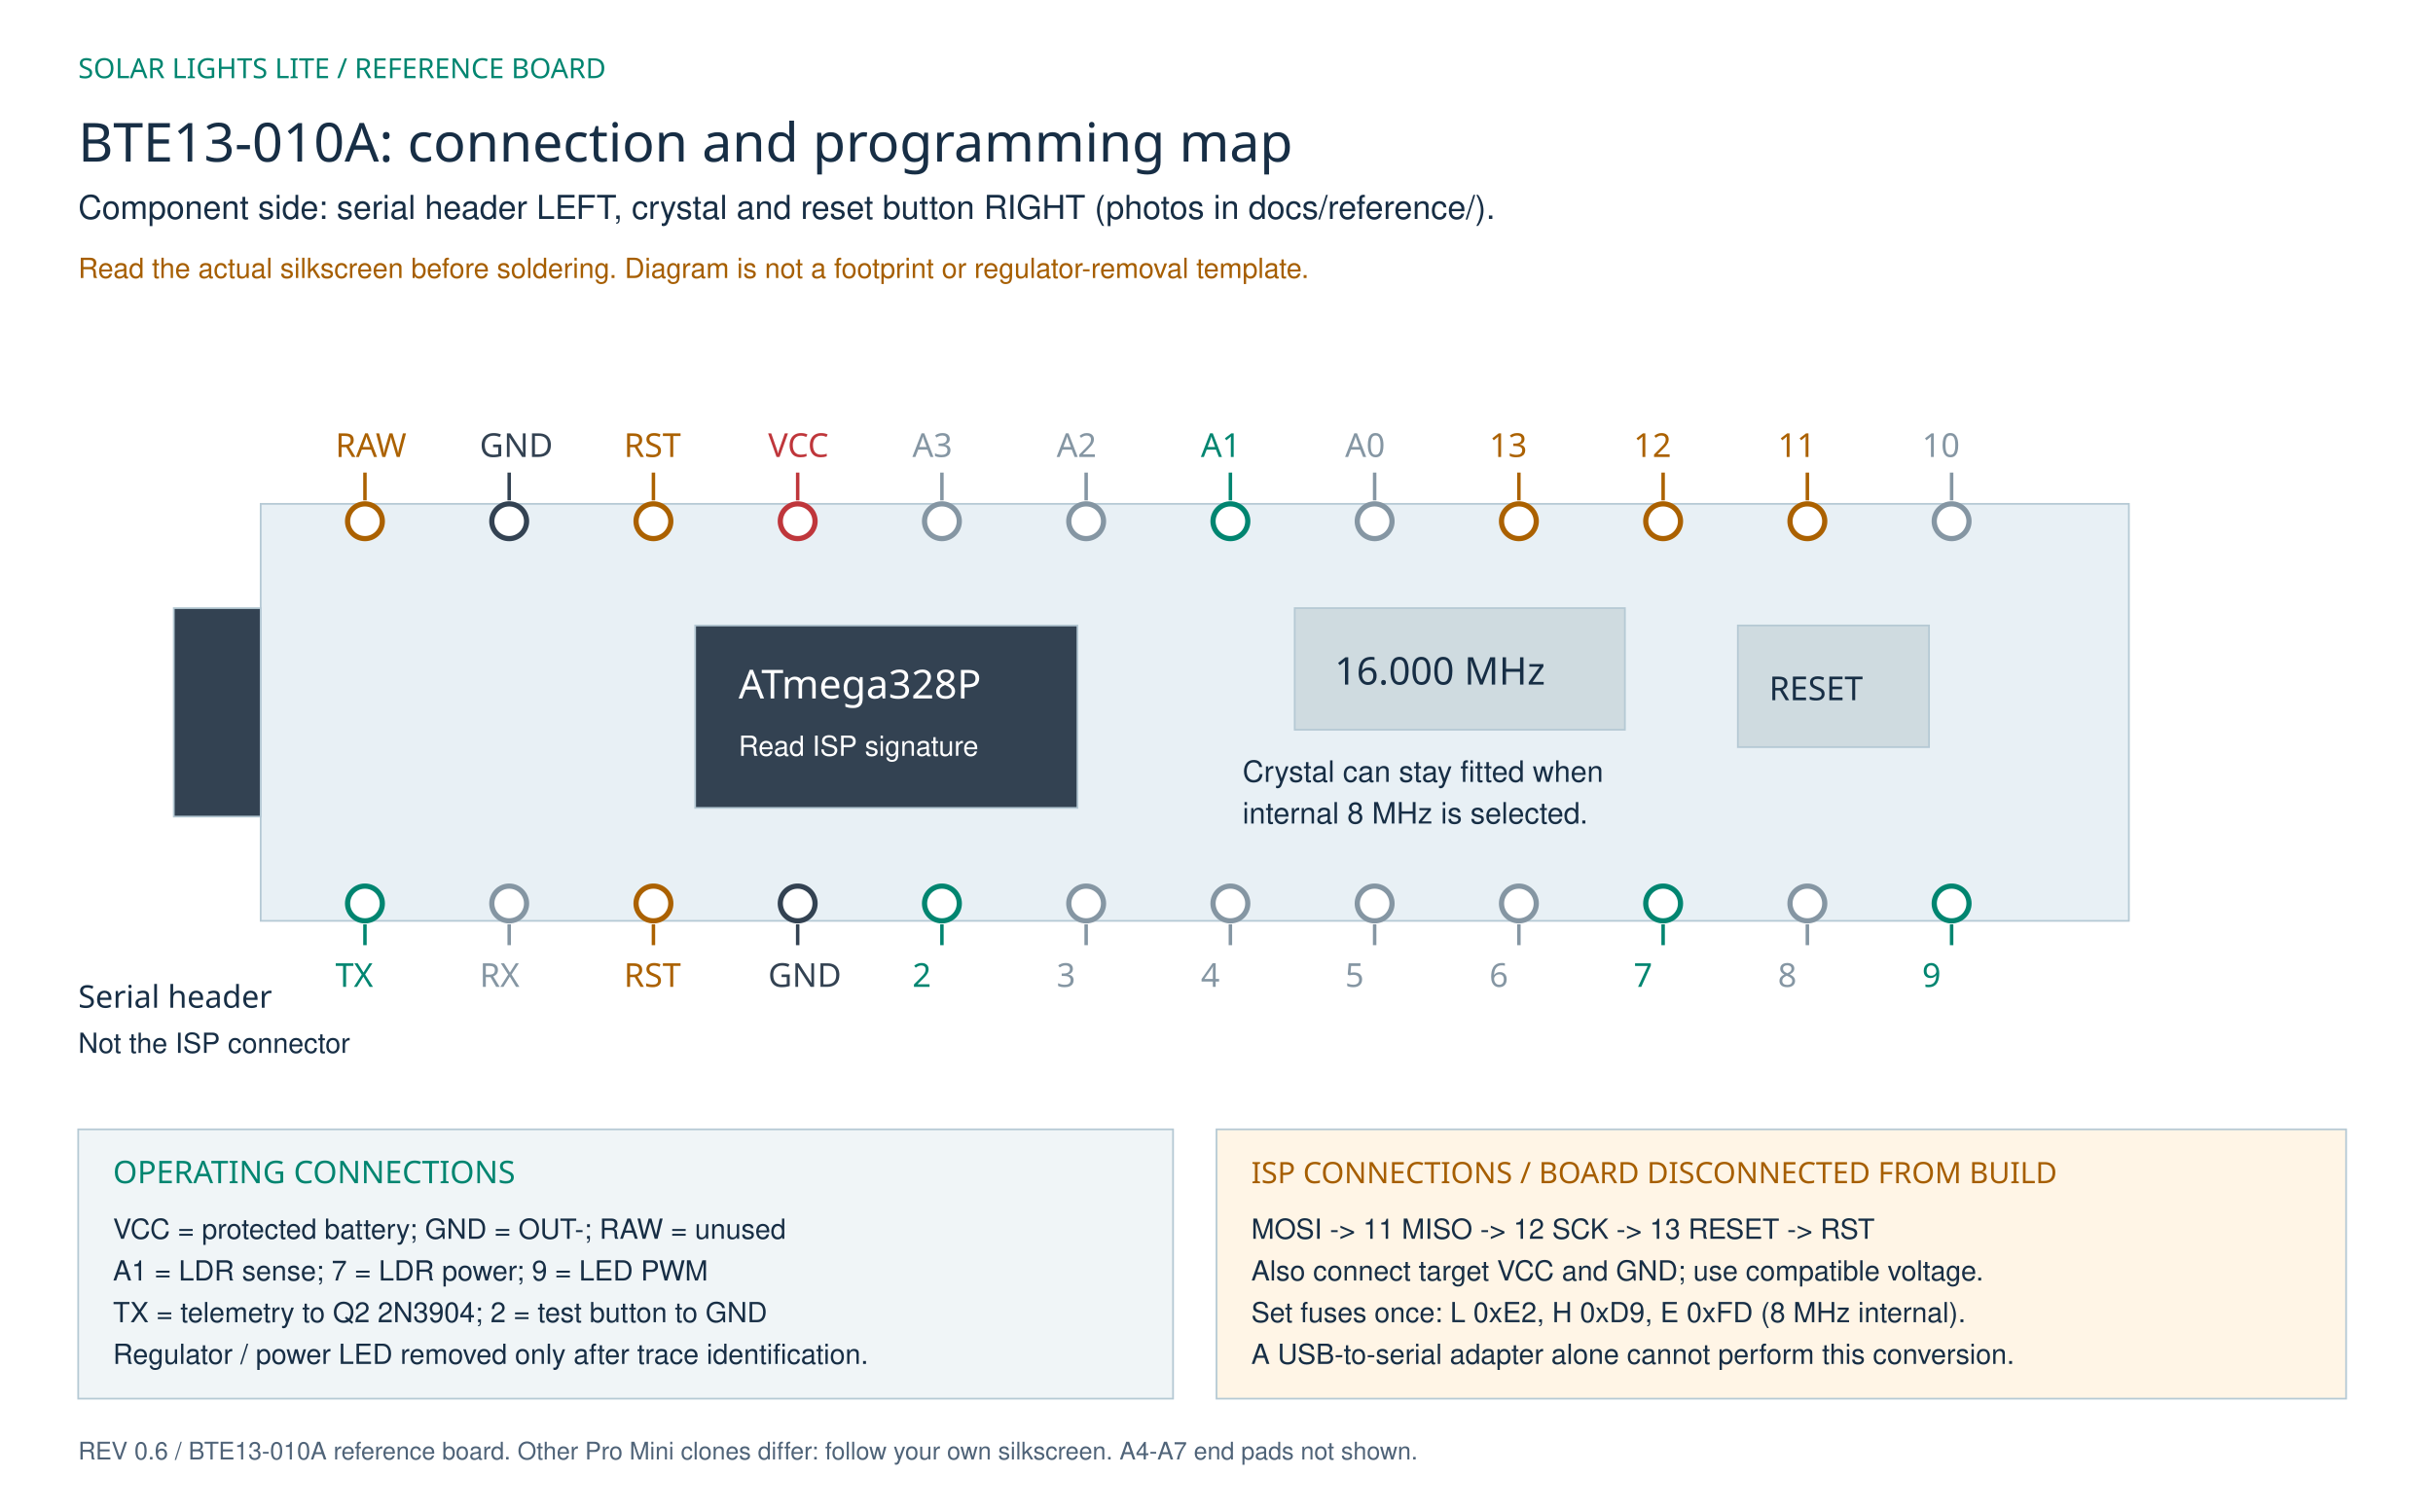
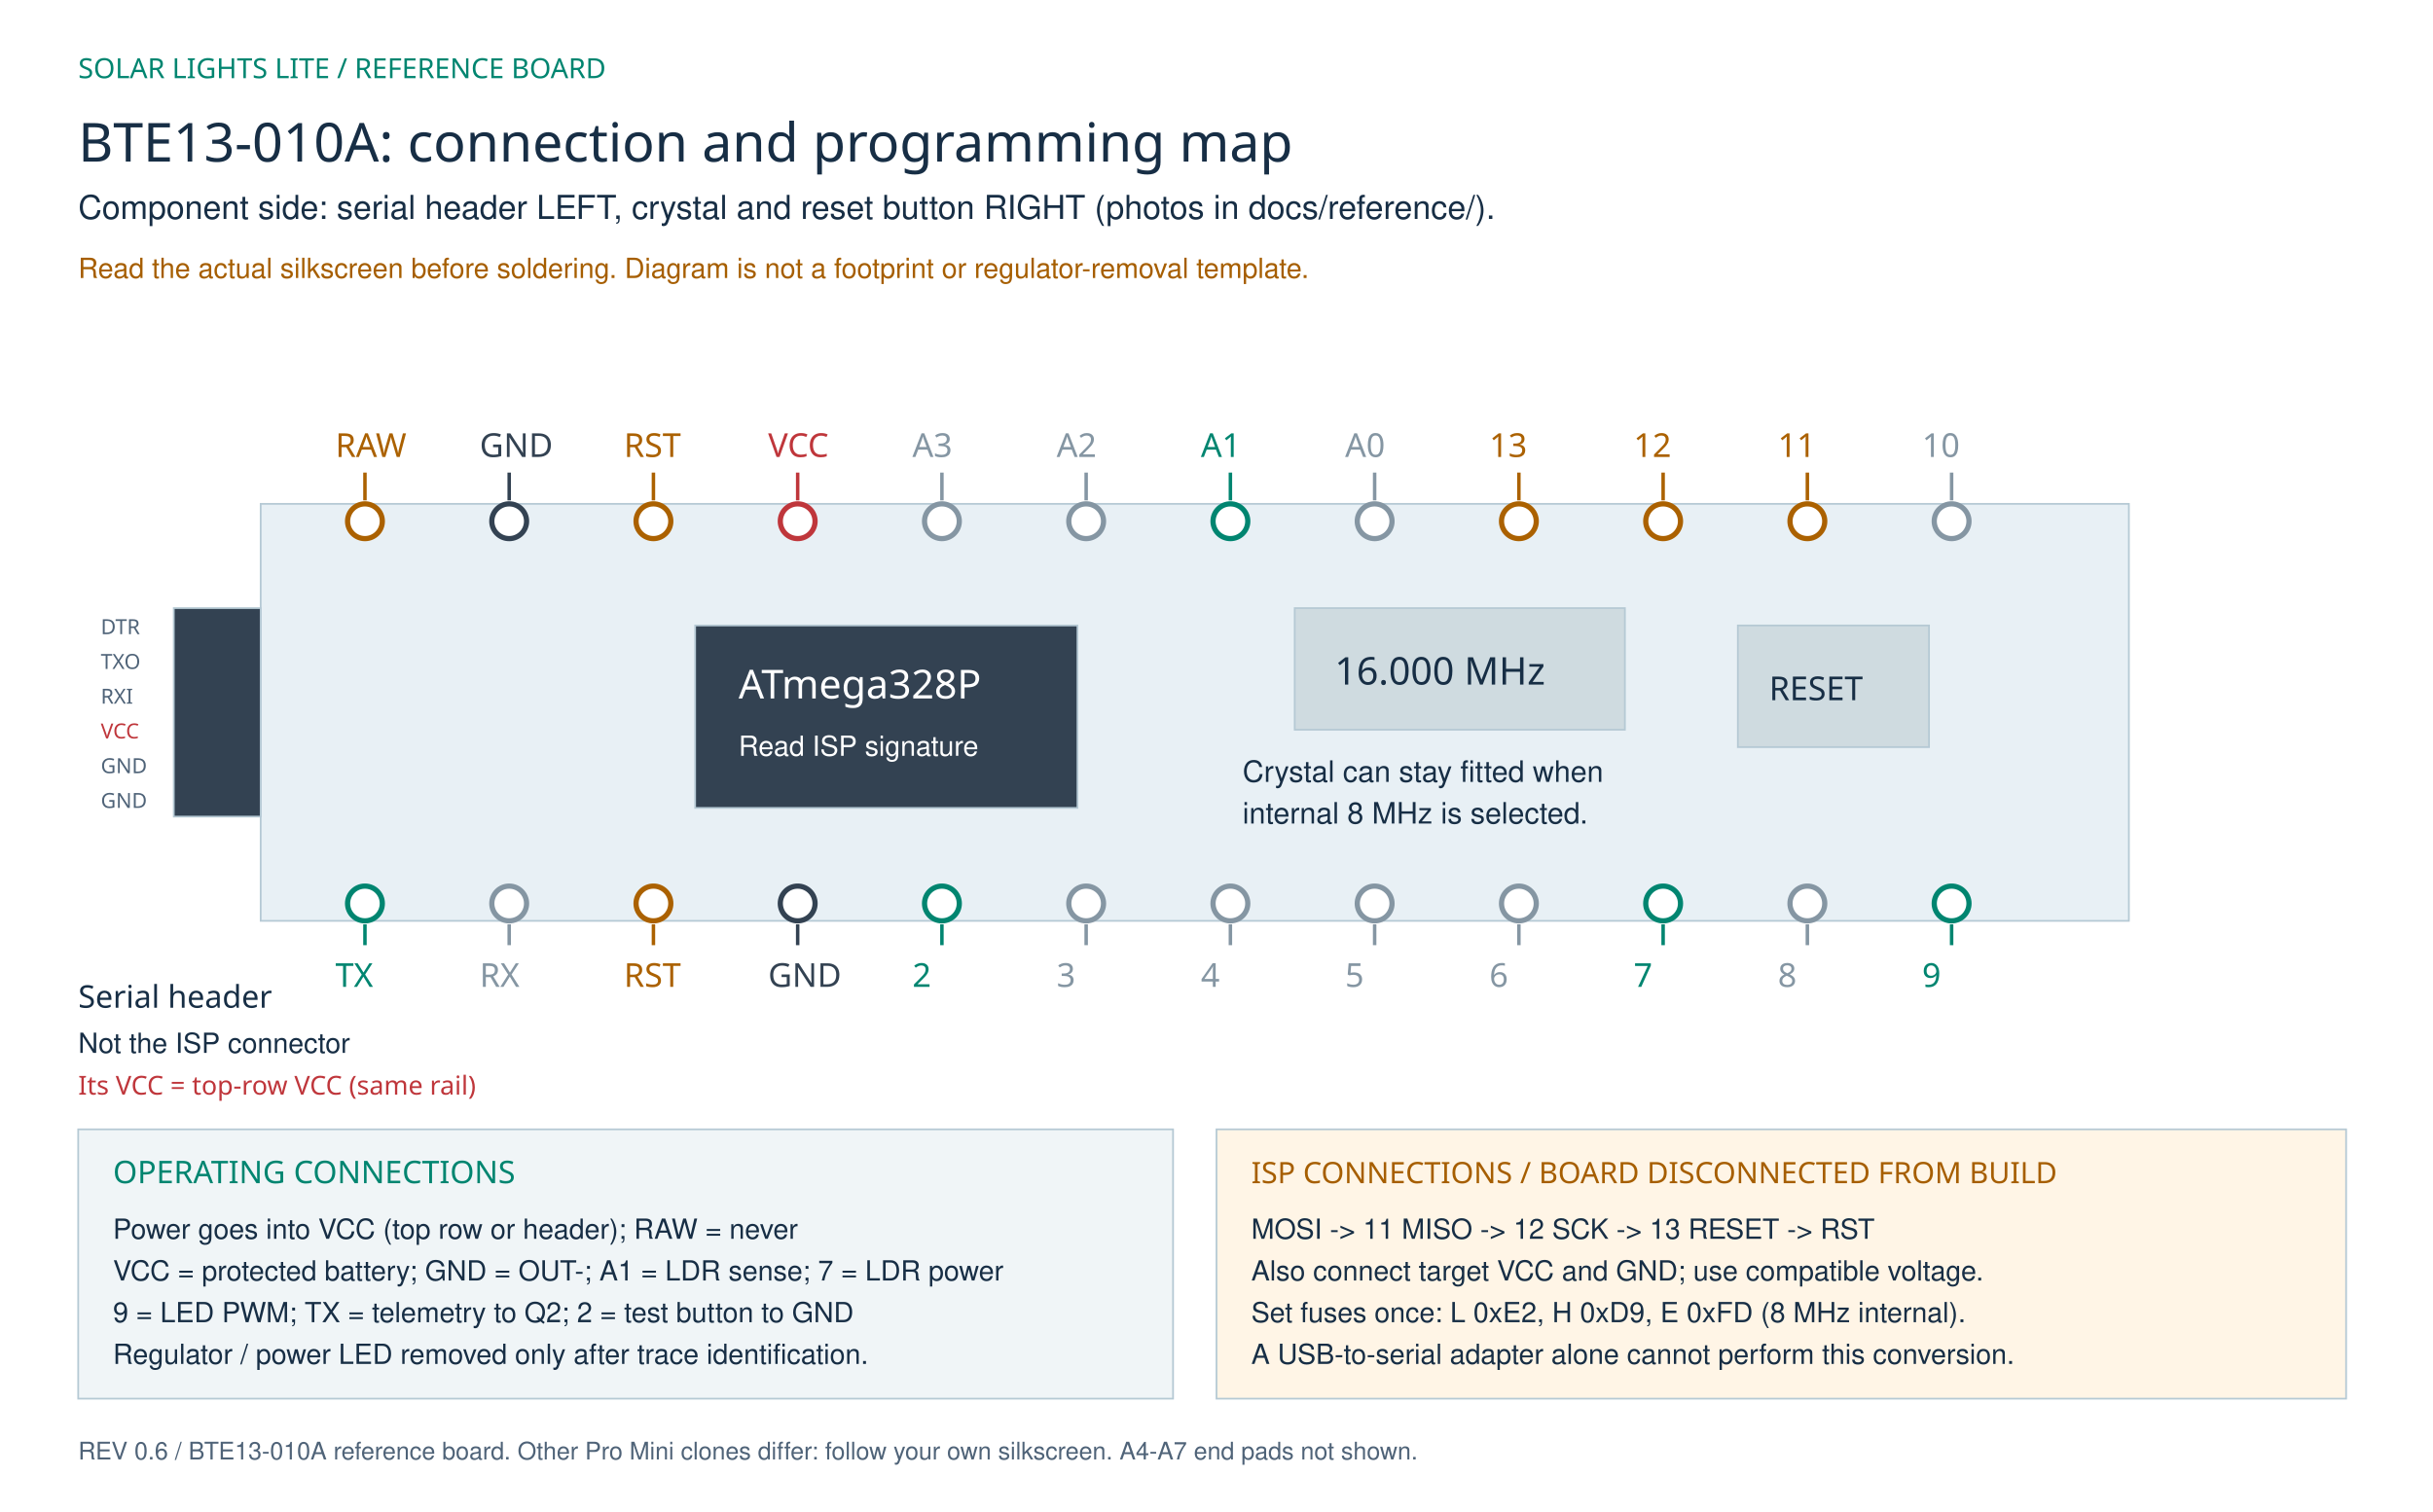
<svg xmlns="http://www.w3.org/2000/svg" width="1400" height="870" preserveAspectRatio="xMinYMin meet" viewBox="0 0 1400 870" version="1.0" fill-rule="evenodd">
  <clipPath id="clip">
    <rect x="0" y="0" width="1400" height="870" />
  </clipPath>
  <g id="group" transform="scale(1,-1) translate(0,-870)" style="clip-path: url(#clip)">
    <g transform="">
      <rect x="0" y="0" width="1400" height="870" rx="10" ry="0" style="stroke: rgb(100%,100%,100%); stroke-linecap: butt; stroke-width: 1; fill: rgb(100%,100%,100%); fill-rule: evenodd;" />
      <text x="45" y="825" style="font-family: Helvetica-Bold; font-size: 16px;fill: rgb(0%,52%,44%); stroke:none;" transform="translate(0,1650) scale(1,-1)">SOLAR LIGHTS LITE / REFERENCE BOARD</text>
      <text x="45" y="777" style="font-family: Helvetica-Bold; font-size: 31px;fill: rgb(9%,18%,27%); stroke:none;" transform="translate(0,1554) scale(1,-1)">BTE13-010A: connection and programming map</text>
      <text x="45" y="744" style="font-family: Helvetica; font-size: 19px;fill: rgb(9%,18%,27%); stroke:none;" transform="translate(0,1488) scale(1,-1)">Component side: serial header LEFT, crystal and reset button RIGHT (photos in docs/reference/).</text>
      <text x="45" y="710" style="font-family: Helvetica; font-size: 16px;fill: rgb(65%,37%,0%); stroke:none;" transform="translate(0,1420) scale(1,-1)">Read the actual silkscreen before soldering. Diagram is not a footprint or regulator-removal template.</text>
      <rect x="150" y="340" width="1075" height="240" rx="10" ry="0" style="stroke: rgb(71%,79%,83%); stroke-linecap: butt; stroke-width: 1; fill: rgb(91%,94%,96%); fill-rule: evenodd;" />
      <rect x="100" y="400" width="50" height="120" rx="10" ry="0" style="stroke: rgb(71%,79%,83%); stroke-linecap: butt; stroke-width: 1; fill: rgb(20%,26%,32%); fill-rule: evenodd;" />
      <text x="45" y="290" style="font-family: Helvetica-Bold; font-size: 18px;fill: rgb(9%,18%,27%); stroke:none;" transform="translate(0,580) scale(1,-1)">Serial header</text>
      <text x="45" y="264" style="font-family: Helvetica; font-size: 16px;fill: rgb(9%,18%,27%); stroke:none;" transform="translate(0,528) scale(1,-1)">Not the ISP connector</text>
+       <text x="45" y="240" style="font-family: Helvetica-Bold; font-size: 15px;fill: rgb(75%,21%,23%); stroke:none;" transform="translate(0,480) scale(1,-1)">Its VCC = top-row VCC (same rail)</text>
+       <text x="58" y="505" style="font-family: Helvetica-Bold; font-size: 12px;fill: rgb(31%,39%,47%); stroke:none;" transform="translate(0,1010) scale(1,-1)">DTR</text>
+       <text x="58" y="485" style="font-family: Helvetica-Bold; font-size: 12px;fill: rgb(31%,39%,47%); stroke:none;" transform="translate(0,970) scale(1,-1)">TXO</text>
+       <text x="58" y="465" style="font-family: Helvetica-Bold; font-size: 12px;fill: rgb(31%,39%,47%); stroke:none;" transform="translate(0,930) scale(1,-1)">RXI</text>
+       <text x="58" y="445" style="font-family: Helvetica-Bold; font-size: 12px;fill: rgb(75%,21%,23%); stroke:none;" transform="translate(0,890) scale(1,-1)">VCC</text>
+       <text x="58" y="425" style="font-family: Helvetica-Bold; font-size: 12px;fill: rgb(31%,39%,47%); stroke:none;" transform="translate(0,850) scale(1,-1)">GND</text>
+       <text x="58" y="405" style="font-family: Helvetica-Bold; font-size: 12px;fill: rgb(31%,39%,47%); stroke:none;" transform="translate(0,810) scale(1,-1)">GND</text>
      <rect x="400" y="405" width="220" height="105" rx="10" ry="0" style="stroke: rgb(71%,79%,83%); stroke-linecap: butt; stroke-width: 1; fill: rgb(20%,26%,32%); fill-rule: evenodd;" />
      <text x="425" y="468" style="font-family: Helvetica-Bold; font-size: 23px;fill: rgb(100%,100%,100%); stroke:none;" transform="translate(0,936) scale(1,-1)">ATmega328P</text>
      <text x="425" y="435" style="font-family: Helvetica; font-size: 16px;fill: rgb(100%,100%,100%); stroke:none;" transform="translate(0,870) scale(1,-1)">Read ISP signature</text>
      <rect x="745" y="450" width="190" height="70" rx="10" ry="0" style="stroke: rgb(71%,79%,83%); stroke-linecap: butt; stroke-width: 1; fill: rgb(81%,86%,88%); fill-rule: evenodd;" />
      <text x="768" y="476" style="font-family: Helvetica-Bold; font-size: 22px;fill: rgb(9%,18%,27%); stroke:none;" transform="translate(0,952) scale(1,-1)">16.000 MHz</text>
      <text x="715" y="420" style="font-family: Helvetica; font-size: 17px;fill: rgb(9%,18%,27%); stroke:none;" transform="translate(0,840) scale(1,-1)">Crystal can stay fitted when</text>
      <text x="715" y="396" style="font-family: Helvetica; font-size: 17px;fill: rgb(9%,18%,27%); stroke:none;" transform="translate(0,792) scale(1,-1)">internal 8 MHz is selected.</text>
      <rect x="1000" y="440" width="110" height="70" rx="10" ry="0" style="stroke: rgb(71%,79%,83%); stroke-linecap: butt; stroke-width: 1; fill: rgb(81%,86%,88%); fill-rule: evenodd;" />
      <text x="1018" y="467" style="font-family: Helvetica-Bold; font-size: 19px;fill: rgb(9%,18%,27%); stroke:none;" transform="translate(0,934) scale(1,-1)">RESET</text>
      <circle cx="210" cy="570" r="10" style="stroke: rgb(67%,38%,0%); stroke-linecap: butt; stroke-width: 3; fill: rgb(100%,100%,100%); fill-rule: evenodd;" />
      <text x="193" y="607" style="font-family: Helvetica-Bold; font-size: 19px;fill: rgb(67%,38%,0%); stroke:none;" transform="translate(0,1214) scale(1,-1)">RAW</text>
      <path d="M 210,582 L 210,598 Z" style="stroke: rgb(67%,38%,0%); stroke-linecap: butt; stroke-width: 2;" />
      <circle cx="293" cy="570" r="10" style="stroke: rgb(20%,26%,32%); stroke-linecap: butt; stroke-width: 3; fill: rgb(100%,100%,100%); fill-rule: evenodd;" />
      <text x="276" y="607" style="font-family: Helvetica-Bold; font-size: 19px;fill: rgb(20%,26%,32%); stroke:none;" transform="translate(0,1214) scale(1,-1)">GND</text>
      <path d="M 293,582 L 293,598 Z" style="stroke: rgb(20%,26%,32%); stroke-linecap: butt; stroke-width: 2;" />
      <circle cx="376" cy="570" r="10" style="stroke: rgb(67%,38%,0%); stroke-linecap: butt; stroke-width: 3; fill: rgb(100%,100%,100%); fill-rule: evenodd;" />
      <text x="359" y="607" style="font-family: Helvetica-Bold; font-size: 19px;fill: rgb(67%,38%,0%); stroke:none;" transform="translate(0,1214) scale(1,-1)">RST</text>
      <path d="M 376,582 L 376,598 Z" style="stroke: rgb(67%,38%,0%); stroke-linecap: butt; stroke-width: 2;" />
      <circle cx="459" cy="570" r="10" style="stroke: rgb(75%,21%,23%); stroke-linecap: butt; stroke-width: 3; fill: rgb(100%,100%,100%); fill-rule: evenodd;" />
      <text x="442" y="607" style="font-family: Helvetica-Bold; font-size: 19px;fill: rgb(75%,21%,23%); stroke:none;" transform="translate(0,1214) scale(1,-1)">VCC</text>
      <path d="M 459,582 L 459,598 Z" style="stroke: rgb(75%,21%,23%); stroke-linecap: butt; stroke-width: 2;" />
      <circle cx="542" cy="570" r="10" style="stroke: rgb(52%,59%,64%); stroke-linecap: butt; stroke-width: 3; fill: rgb(100%,100%,100%); fill-rule: evenodd;" />
      <text x="525" y="607" style="font-family: Helvetica-Bold; font-size: 19px;fill: rgb(52%,59%,64%); stroke:none;" transform="translate(0,1214) scale(1,-1)">A3</text>
      <path d="M 542,582 L 542,598 Z" style="stroke: rgb(52%,59%,64%); stroke-linecap: butt; stroke-width: 2;" />
      <circle cx="625" cy="570" r="10" style="stroke: rgb(52%,59%,64%); stroke-linecap: butt; stroke-width: 3; fill: rgb(100%,100%,100%); fill-rule: evenodd;" />
      <text x="608" y="607" style="font-family: Helvetica-Bold; font-size: 19px;fill: rgb(52%,59%,64%); stroke:none;" transform="translate(0,1214) scale(1,-1)">A2</text>
      <path d="M 625,582 L 625,598 Z" style="stroke: rgb(52%,59%,64%); stroke-linecap: butt; stroke-width: 2;" />
      <circle cx="708" cy="570" r="10" style="stroke: rgb(0%,52%,44%); stroke-linecap: butt; stroke-width: 3; fill: rgb(100%,100%,100%); fill-rule: evenodd;" />
      <text x="691" y="607" style="font-family: Helvetica-Bold; font-size: 19px;fill: rgb(0%,52%,44%); stroke:none;" transform="translate(0,1214) scale(1,-1)">A1</text>
      <path d="M 708,582 L 708,598 Z" style="stroke: rgb(0%,52%,44%); stroke-linecap: butt; stroke-width: 2;" />
      <circle cx="791" cy="570" r="10" style="stroke: rgb(52%,59%,64%); stroke-linecap: butt; stroke-width: 3; fill: rgb(100%,100%,100%); fill-rule: evenodd;" />
      <text x="774" y="607" style="font-family: Helvetica-Bold; font-size: 19px;fill: rgb(52%,59%,64%); stroke:none;" transform="translate(0,1214) scale(1,-1)">A0</text>
      <path d="M 791,582 L 791,598 Z" style="stroke: rgb(52%,59%,64%); stroke-linecap: butt; stroke-width: 2;" />
      <circle cx="874" cy="570" r="10" style="stroke: rgb(67%,38%,0%); stroke-linecap: butt; stroke-width: 3; fill: rgb(100%,100%,100%); fill-rule: evenodd;" />
      <text x="857" y="607" style="font-family: Helvetica-Bold; font-size: 19px;fill: rgb(67%,38%,0%); stroke:none;" transform="translate(0,1214) scale(1,-1)">13</text>
      <path d="M 874,582 L 874,598 Z" style="stroke: rgb(67%,38%,0%); stroke-linecap: butt; stroke-width: 2;" />
      <circle cx="957" cy="570" r="10" style="stroke: rgb(67%,38%,0%); stroke-linecap: butt; stroke-width: 3; fill: rgb(100%,100%,100%); fill-rule: evenodd;" />
      <text x="940" y="607" style="font-family: Helvetica-Bold; font-size: 19px;fill: rgb(67%,38%,0%); stroke:none;" transform="translate(0,1214) scale(1,-1)">12</text>
      <path d="M 957,582 L 957,598 Z" style="stroke: rgb(67%,38%,0%); stroke-linecap: butt; stroke-width: 2;" />
      <circle cx="1040" cy="570" r="10" style="stroke: rgb(67%,38%,0%); stroke-linecap: butt; stroke-width: 3; fill: rgb(100%,100%,100%); fill-rule: evenodd;" />
      <text x="1023" y="607" style="font-family: Helvetica-Bold; font-size: 19px;fill: rgb(67%,38%,0%); stroke:none;" transform="translate(0,1214) scale(1,-1)">11</text>
      <path d="M 1040,582 L 1040,598 Z" style="stroke: rgb(67%,38%,0%); stroke-linecap: butt; stroke-width: 2;" />
      <circle cx="1123" cy="570" r="10" style="stroke: rgb(52%,59%,64%); stroke-linecap: butt; stroke-width: 3; fill: rgb(100%,100%,100%); fill-rule: evenodd;" />
      <text x="1106" y="607" style="font-family: Helvetica-Bold; font-size: 19px;fill: rgb(52%,59%,64%); stroke:none;" transform="translate(0,1214) scale(1,-1)">10</text>
      <path d="M 1123,582 L 1123,598 Z" style="stroke: rgb(52%,59%,64%); stroke-linecap: butt; stroke-width: 2;" />
      <circle cx="210" cy="350" r="10" style="stroke: rgb(0%,52%,44%); stroke-linecap: butt; stroke-width: 3; fill: rgb(100%,100%,100%); fill-rule: evenodd;" />
      <text x="193" y="302" style="font-family: Helvetica-Bold; font-size: 19px;fill: rgb(0%,52%,44%); stroke:none;" transform="translate(0,604) scale(1,-1)">TX</text>
      <path d="M 210,338 L 210,326 Z" style="stroke: rgb(0%,52%,44%); stroke-linecap: butt; stroke-width: 2;" />
      <circle cx="293" cy="350" r="10" style="stroke: rgb(52%,59%,64%); stroke-linecap: butt; stroke-width: 3; fill: rgb(100%,100%,100%); fill-rule: evenodd;" />
      <text x="276" y="302" style="font-family: Helvetica-Bold; font-size: 19px;fill: rgb(52%,59%,64%); stroke:none;" transform="translate(0,604) scale(1,-1)">RX</text>
      <path d="M 293,338 L 293,326 Z" style="stroke: rgb(52%,59%,64%); stroke-linecap: butt; stroke-width: 2;" />
      <circle cx="376" cy="350" r="10" style="stroke: rgb(67%,38%,0%); stroke-linecap: butt; stroke-width: 3; fill: rgb(100%,100%,100%); fill-rule: evenodd;" />
      <text x="359" y="302" style="font-family: Helvetica-Bold; font-size: 19px;fill: rgb(67%,38%,0%); stroke:none;" transform="translate(0,604) scale(1,-1)">RST</text>
      <path d="M 376,338 L 376,326 Z" style="stroke: rgb(67%,38%,0%); stroke-linecap: butt; stroke-width: 2;" />
      <circle cx="459" cy="350" r="10" style="stroke: rgb(20%,26%,32%); stroke-linecap: butt; stroke-width: 3; fill: rgb(100%,100%,100%); fill-rule: evenodd;" />
      <text x="442" y="302" style="font-family: Helvetica-Bold; font-size: 19px;fill: rgb(20%,26%,32%); stroke:none;" transform="translate(0,604) scale(1,-1)">GND</text>
      <path d="M 459,338 L 459,326 Z" style="stroke: rgb(20%,26%,32%); stroke-linecap: butt; stroke-width: 2;" />
      <circle cx="542" cy="350" r="10" style="stroke: rgb(0%,52%,44%); stroke-linecap: butt; stroke-width: 3; fill: rgb(100%,100%,100%); fill-rule: evenodd;" />
      <text x="525" y="302" style="font-family: Helvetica-Bold; font-size: 19px;fill: rgb(0%,52%,44%); stroke:none;" transform="translate(0,604) scale(1,-1)">2</text>
      <path d="M 542,338 L 542,326 Z" style="stroke: rgb(0%,52%,44%); stroke-linecap: butt; stroke-width: 2;" />
      <circle cx="625" cy="350" r="10" style="stroke: rgb(52%,59%,64%); stroke-linecap: butt; stroke-width: 3; fill: rgb(100%,100%,100%); fill-rule: evenodd;" />
      <text x="608" y="302" style="font-family: Helvetica-Bold; font-size: 19px;fill: rgb(52%,59%,64%); stroke:none;" transform="translate(0,604) scale(1,-1)">3</text>
      <path d="M 625,338 L 625,326 Z" style="stroke: rgb(52%,59%,64%); stroke-linecap: butt; stroke-width: 2;" />
      <circle cx="708" cy="350" r="10" style="stroke: rgb(52%,59%,64%); stroke-linecap: butt; stroke-width: 3; fill: rgb(100%,100%,100%); fill-rule: evenodd;" />
      <text x="691" y="302" style="font-family: Helvetica-Bold; font-size: 19px;fill: rgb(52%,59%,64%); stroke:none;" transform="translate(0,604) scale(1,-1)">4</text>
      <path d="M 708,338 L 708,326 Z" style="stroke: rgb(52%,59%,64%); stroke-linecap: butt; stroke-width: 2;" />
      <circle cx="791" cy="350" r="10" style="stroke: rgb(52%,59%,64%); stroke-linecap: butt; stroke-width: 3; fill: rgb(100%,100%,100%); fill-rule: evenodd;" />
      <text x="774" y="302" style="font-family: Helvetica-Bold; font-size: 19px;fill: rgb(52%,59%,64%); stroke:none;" transform="translate(0,604) scale(1,-1)">5</text>
      <path d="M 791,338 L 791,326 Z" style="stroke: rgb(52%,59%,64%); stroke-linecap: butt; stroke-width: 2;" />
      <circle cx="874" cy="350" r="10" style="stroke: rgb(52%,59%,64%); stroke-linecap: butt; stroke-width: 3; fill: rgb(100%,100%,100%); fill-rule: evenodd;" />
      <text x="857" y="302" style="font-family: Helvetica-Bold; font-size: 19px;fill: rgb(52%,59%,64%); stroke:none;" transform="translate(0,604) scale(1,-1)">6</text>
      <path d="M 874,338 L 874,326 Z" style="stroke: rgb(52%,59%,64%); stroke-linecap: butt; stroke-width: 2;" />
      <circle cx="957" cy="350" r="10" style="stroke: rgb(0%,52%,44%); stroke-linecap: butt; stroke-width: 3; fill: rgb(100%,100%,100%); fill-rule: evenodd;" />
      <text x="940" y="302" style="font-family: Helvetica-Bold; font-size: 19px;fill: rgb(0%,52%,44%); stroke:none;" transform="translate(0,604) scale(1,-1)">7</text>
      <path d="M 957,338 L 957,326 Z" style="stroke: rgb(0%,52%,44%); stroke-linecap: butt; stroke-width: 2;" />
      <circle cx="1040" cy="350" r="10" style="stroke: rgb(52%,59%,64%); stroke-linecap: butt; stroke-width: 3; fill: rgb(100%,100%,100%); fill-rule: evenodd;" />
      <text x="1023" y="302" style="font-family: Helvetica-Bold; font-size: 19px;fill: rgb(52%,59%,64%); stroke:none;" transform="translate(0,604) scale(1,-1)">8</text>
      <path d="M 1040,338 L 1040,326 Z" style="stroke: rgb(52%,59%,64%); stroke-linecap: butt; stroke-width: 2;" />
      <circle cx="1123" cy="350" r="10" style="stroke: rgb(0%,52%,44%); stroke-linecap: butt; stroke-width: 3; fill: rgb(100%,100%,100%); fill-rule: evenodd;" />
      <text x="1106" y="302" style="font-family: Helvetica-Bold; font-size: 19px;fill: rgb(0%,52%,44%); stroke:none;" transform="translate(0,604) scale(1,-1)">9</text>
      <path d="M 1123,338 L 1123,326 Z" style="stroke: rgb(0%,52%,44%); stroke-linecap: butt; stroke-width: 2;" />
      <rect x="45" y="65" width="630" height="155" rx="10" ry="0" style="stroke: rgb(71%,79%,83%); stroke-linecap: butt; stroke-width: 1; fill: rgb(94%,96%,97%); fill-rule: evenodd;" />
      <text x="65" y="189" style="font-family: Helvetica-Bold; font-size: 18px;fill: rgb(0%,52%,44%); stroke:none;" transform="translate(0,378) scale(1,-1)">OPERATING CONNECTIONS</text>
-       <text x="65" y="157" style="font-family: Helvetica; font-size: 16px;fill: rgb(9%,18%,27%); stroke:none;" transform="translate(0,314) scale(1,-1)">VCC = protected battery; GND = OUT-; RAW = unused</text>
-       <text x="65" y="133" style="font-family: Helvetica; font-size: 16px;fill: rgb(9%,18%,27%); stroke:none;" transform="translate(0,266) scale(1,-1)">A1 = LDR sense; 7 = LDR power; 9 = LED PWM</text>
-       <text x="65" y="109" style="font-family: Helvetica; font-size: 16px;fill: rgb(9%,18%,27%); stroke:none;" transform="translate(0,218) scale(1,-1)">TX = telemetry to Q2 2N3904; 2 = test button to GND</text>
+       <text x="65" y="157" style="font-family: Helvetica; font-size: 16px;fill: rgb(9%,18%,27%); stroke:none;" transform="translate(0,314) scale(1,-1)">Power goes into VCC (top row or header); RAW = never</text>
+       <text x="65" y="133" style="font-family: Helvetica; font-size: 16px;fill: rgb(9%,18%,27%); stroke:none;" transform="translate(0,266) scale(1,-1)">VCC = protected battery; GND = OUT-; A1 = LDR sense; 7 = LDR power</text>
+       <text x="65" y="109" style="font-family: Helvetica; font-size: 16px;fill: rgb(9%,18%,27%); stroke:none;" transform="translate(0,218) scale(1,-1)">9 = LED PWM; TX = telemetry to Q2; 2 = test button to GND</text>
      <text x="65" y="85" style="font-family: Helvetica; font-size: 16px;fill: rgb(9%,18%,27%); stroke:none;" transform="translate(0,170) scale(1,-1)">Regulator / power LED removed only after trace identification.</text>
      <rect x="700" y="65" width="650" height="155" rx="10" ry="0" style="stroke: rgb(71%,79%,83%); stroke-linecap: butt; stroke-width: 1; fill: rgb(100%,96%,90%); fill-rule: evenodd;" />
      <text x="720" y="189" style="font-family: Helvetica-Bold; font-size: 17px;fill: rgb(65%,37%,0%); stroke:none;" transform="translate(0,378) scale(1,-1)">ISP CONNECTIONS / BOARD DISCONNECTED FROM BUILD</text>
      <text x="720" y="157" style="font-family: Helvetica; font-size: 16px;fill: rgb(9%,18%,27%); stroke:none;" transform="translate(0,314) scale(1,-1)">MOSI -&gt; 11     MISO -&gt; 12     SCK -&gt; 13     RESET -&gt; RST</text>
      <text x="720" y="133" style="font-family: Helvetica; font-size: 16px;fill: rgb(9%,18%,27%); stroke:none;" transform="translate(0,266) scale(1,-1)">Also connect target VCC and GND; use compatible voltage.</text>
      <text x="720" y="109" style="font-family: Helvetica; font-size: 16px;fill: rgb(9%,18%,27%); stroke:none;" transform="translate(0,218) scale(1,-1)">Set fuses once: L 0xE2, H 0xD9, E 0xFD (8 MHz internal).</text>
      <text x="720" y="85" style="font-family: Helvetica; font-size: 16px;fill: rgb(9%,18%,27%); stroke:none;" transform="translate(0,170) scale(1,-1)">A USB-to-serial adapter alone cannot perform this conversion.</text>
      <text x="45" y="30" style="font-family: Helvetica; font-size: 14px;fill: rgb(31%,39%,47%); stroke:none;" transform="translate(0,60) scale(1,-1)">REV 0.6 / BTE13-010A reference board. Other Pro Mini clones differ: follow your own silkscreen. A4-A7 end pads not shown.</text>
    </g>
  </g>
</svg>
